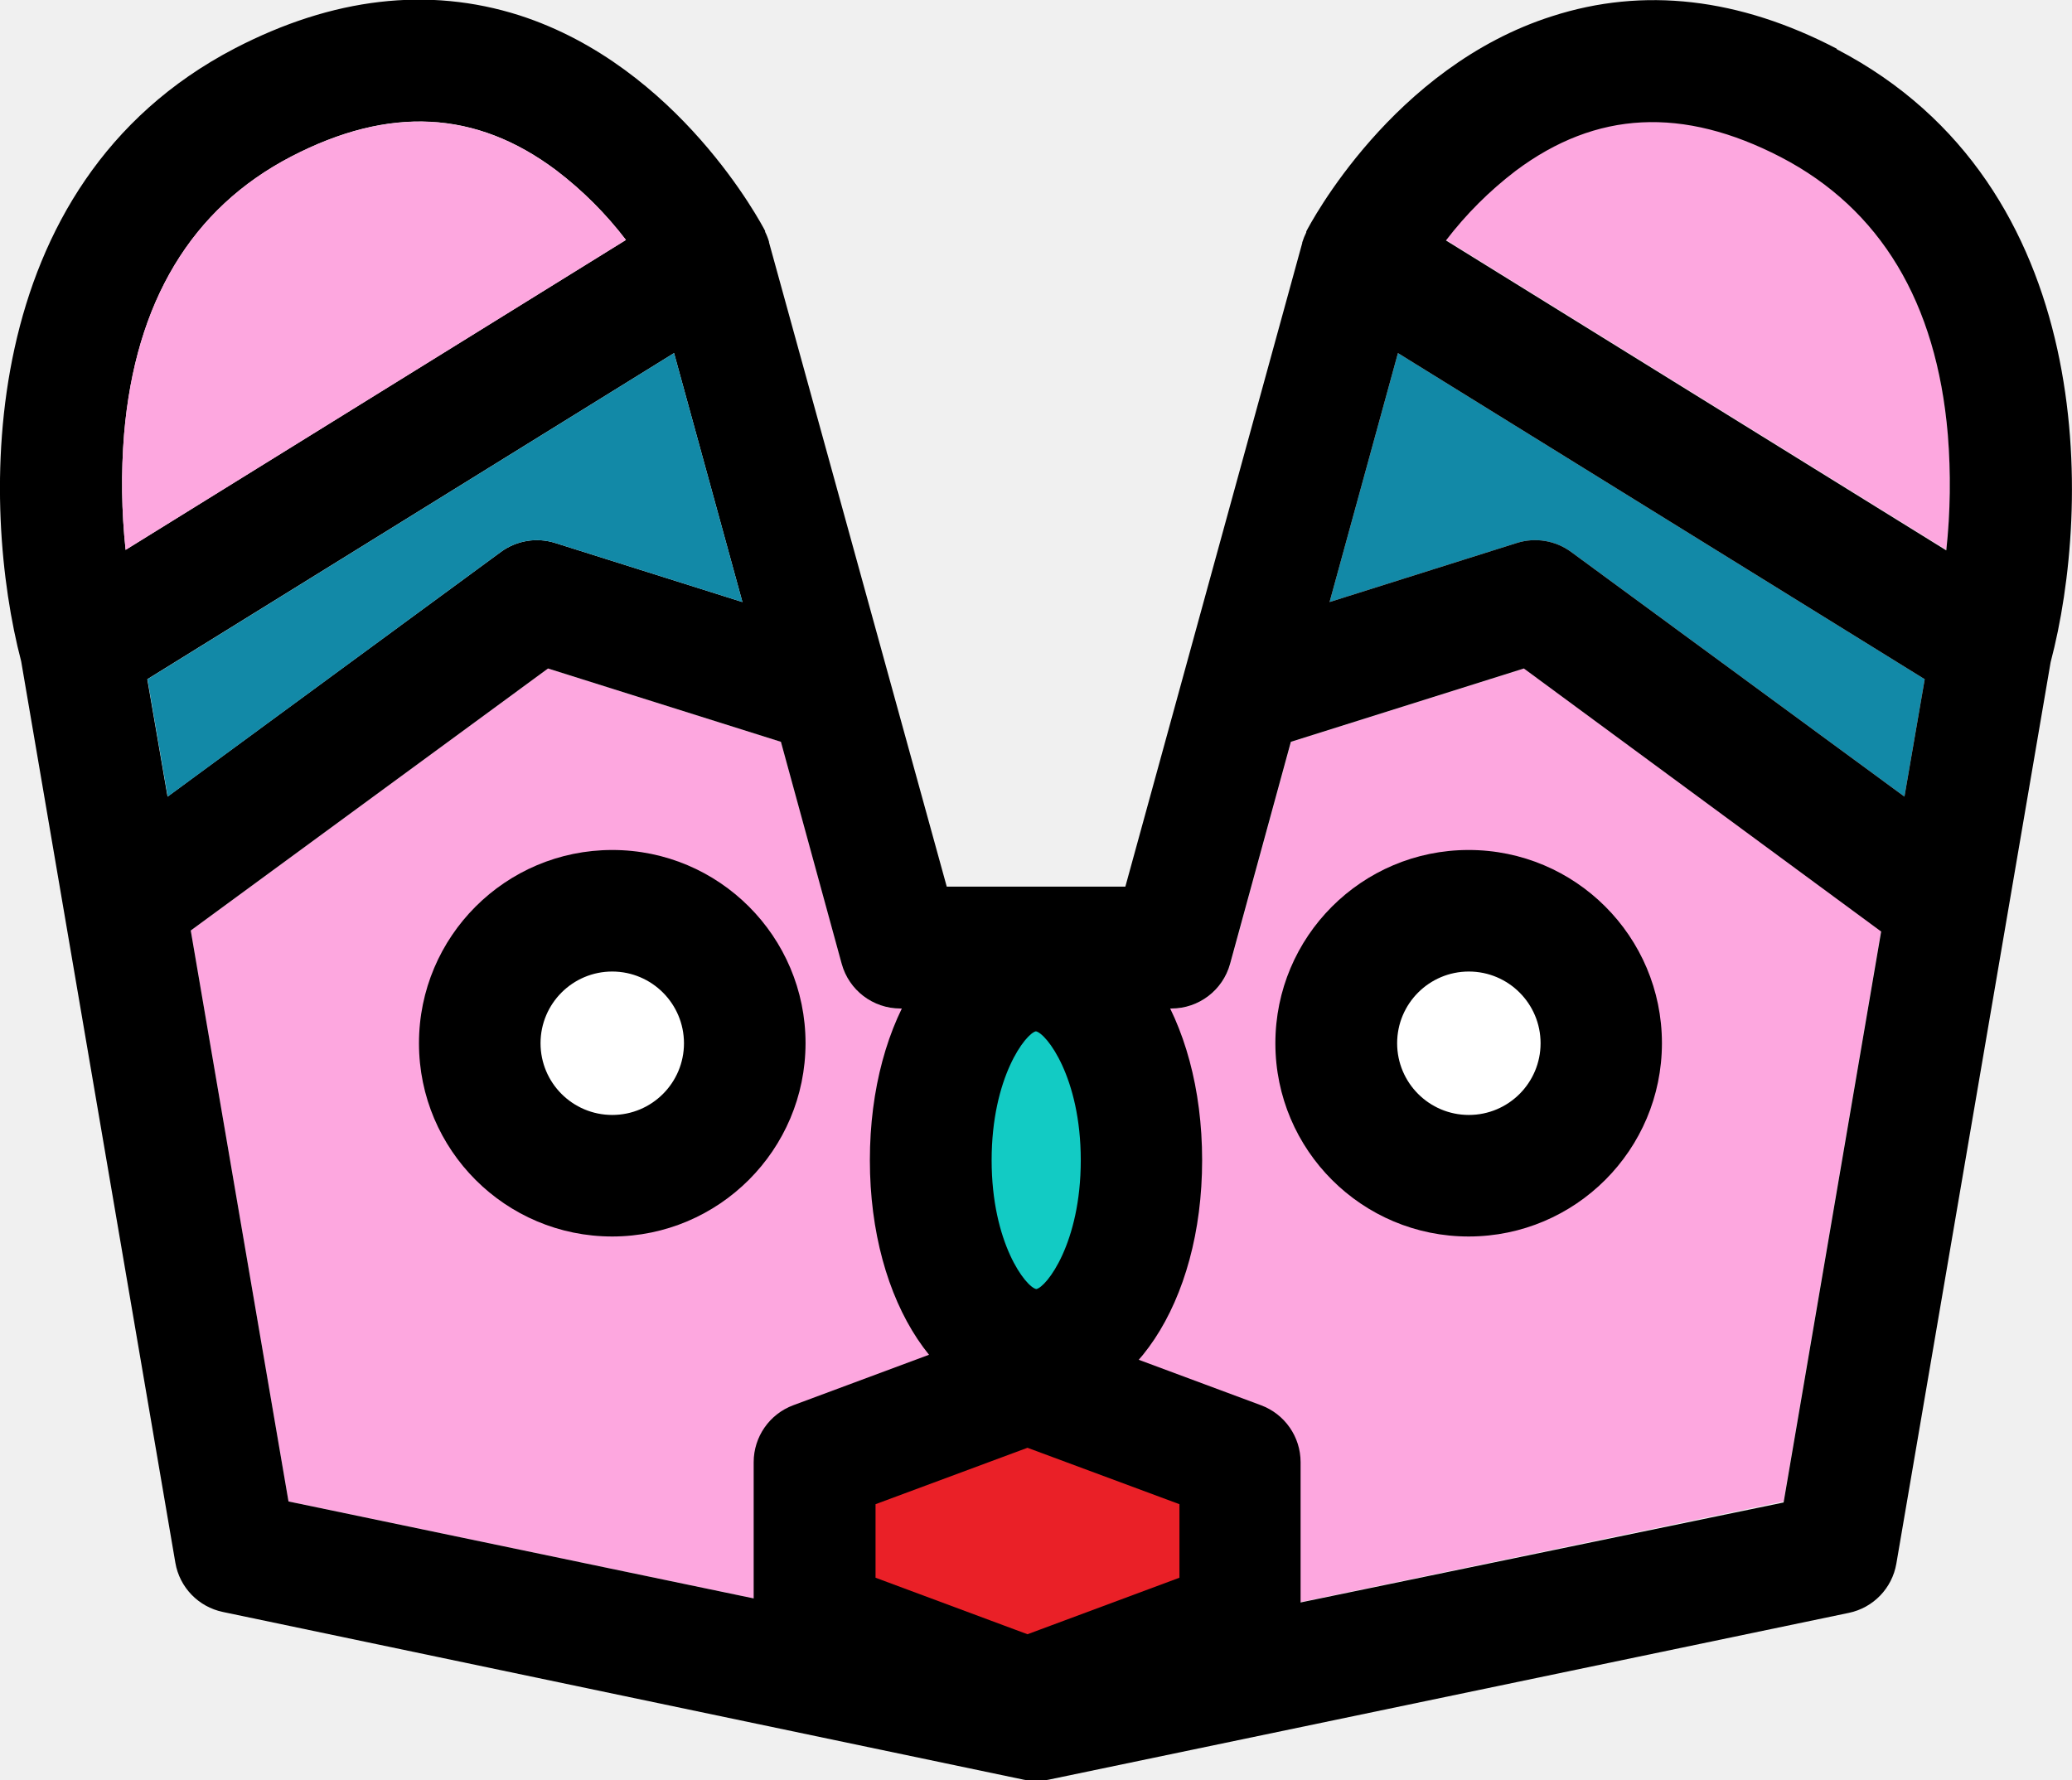
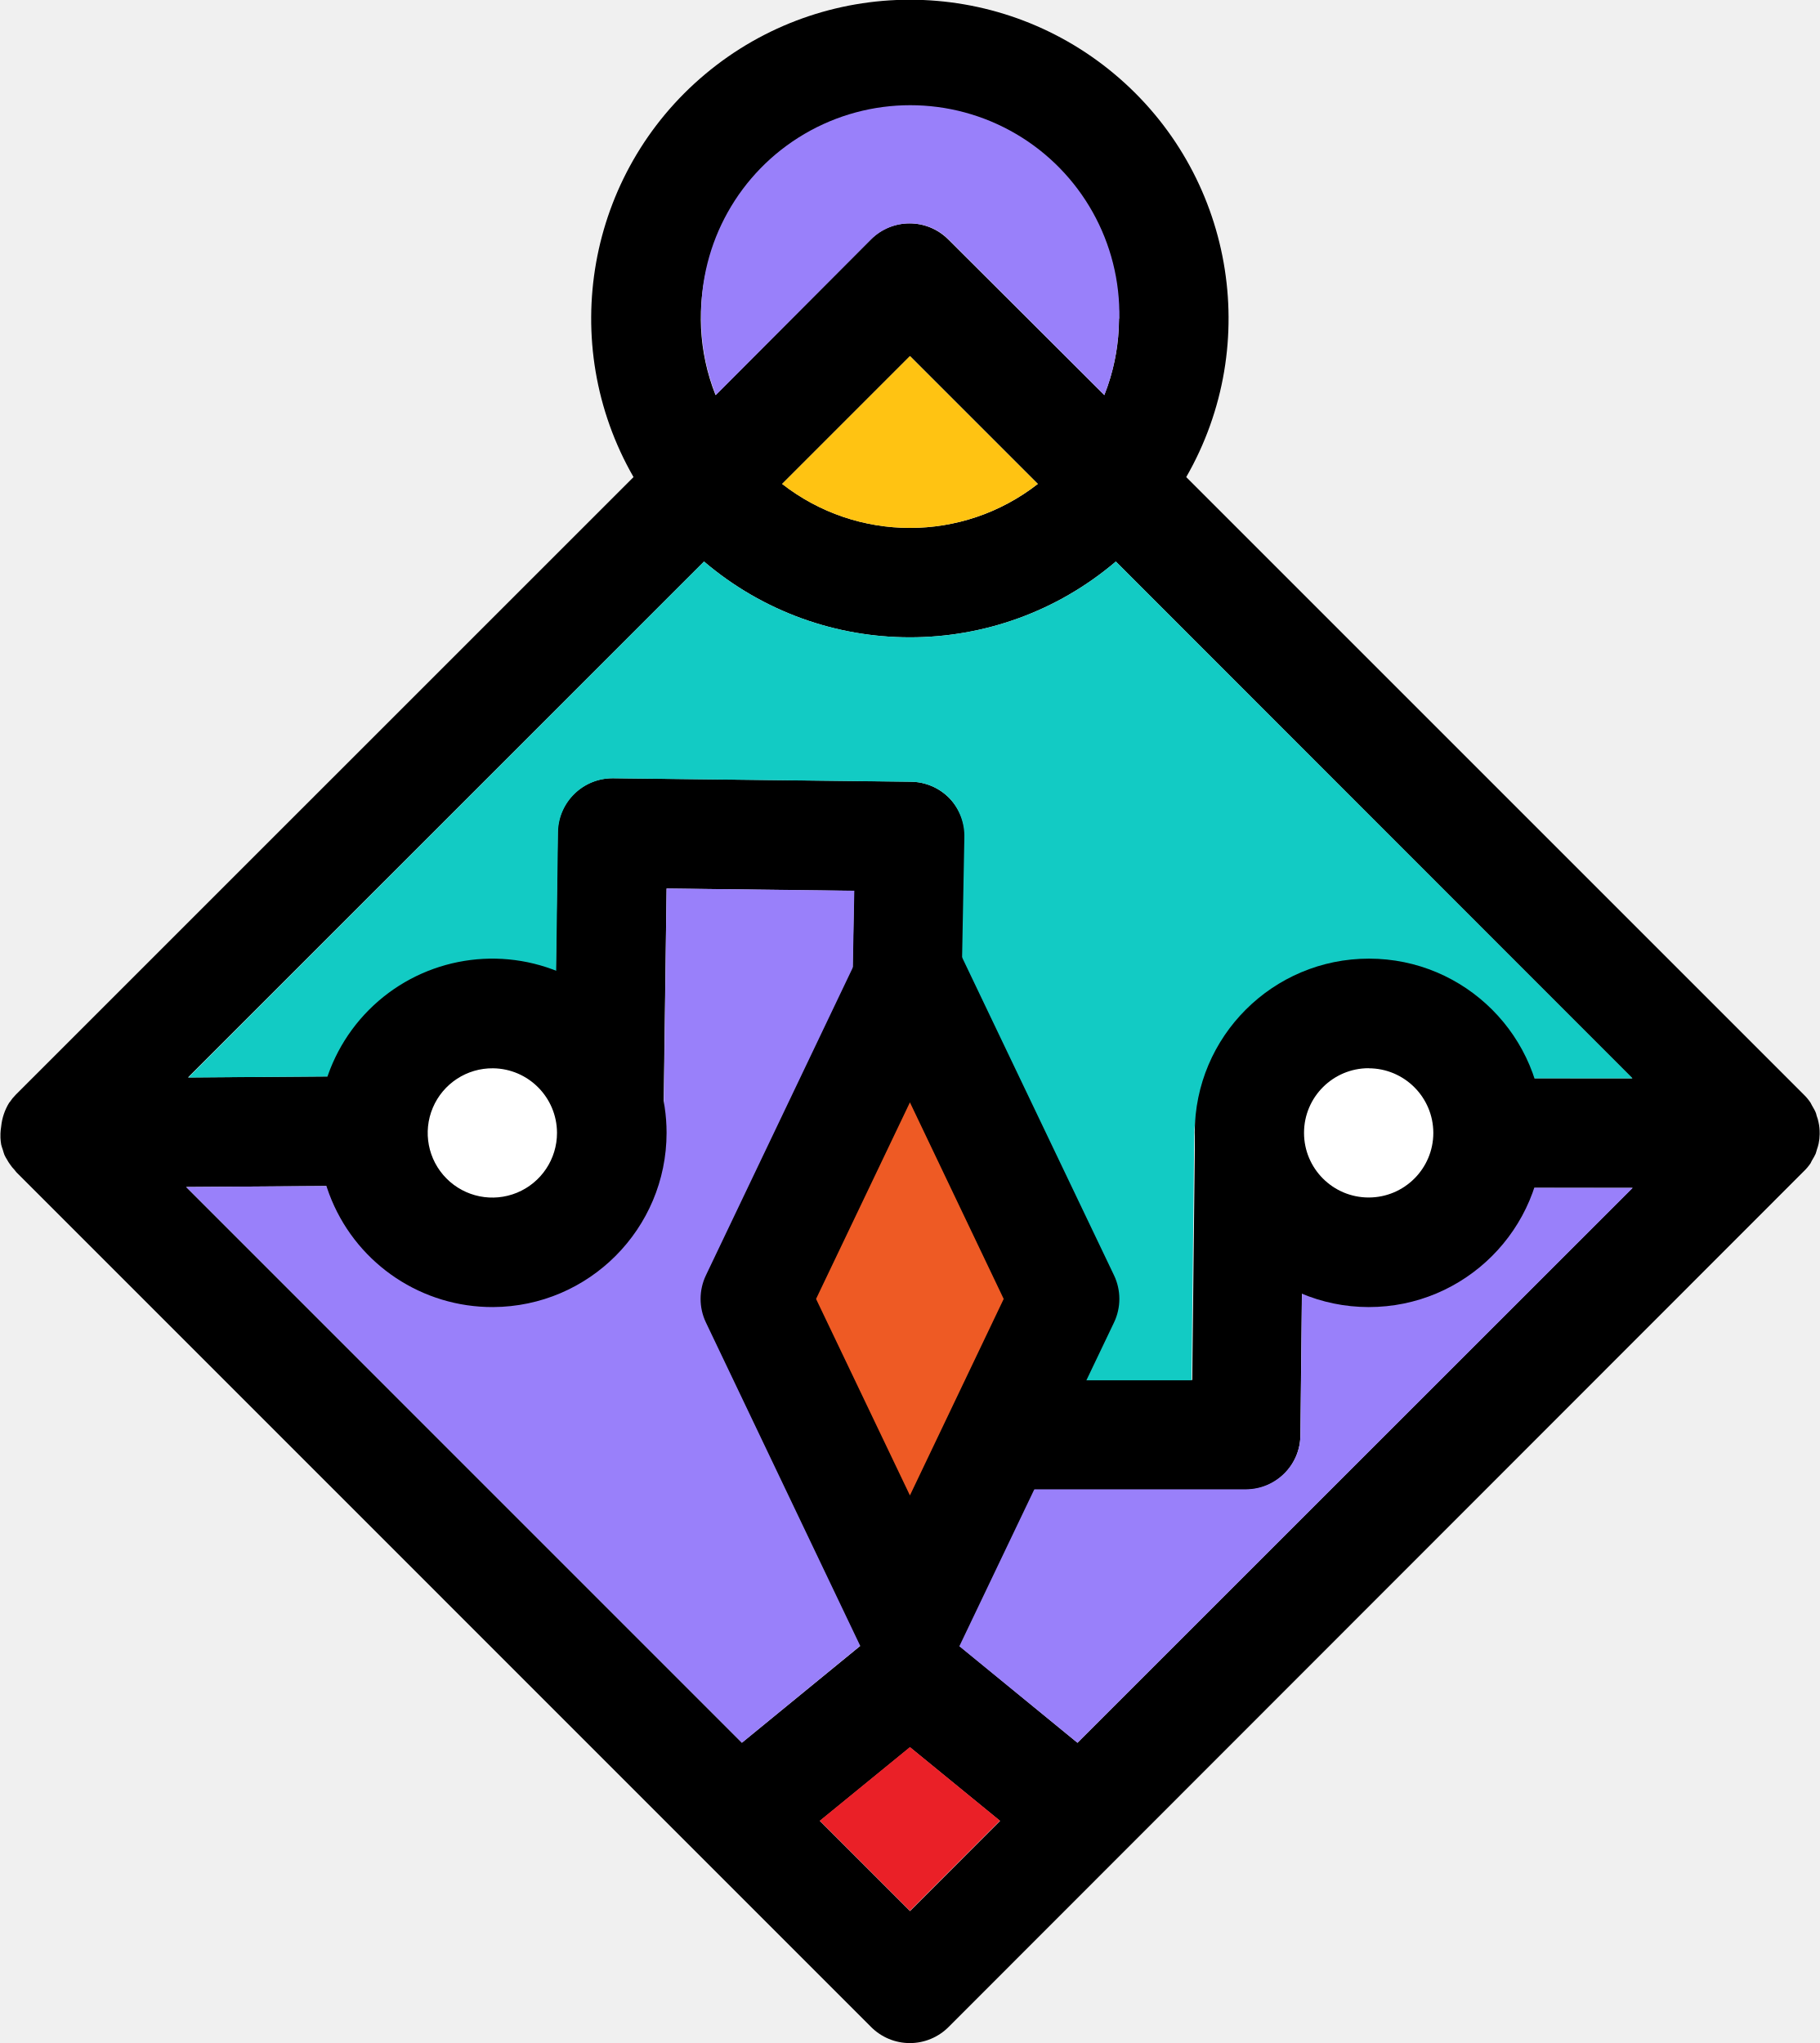
- <svg xmlns="http://www.w3.org/2000/svg" width="204.54" height="175.74" viewBox="0 0 204.54 175.74">
-   <path d="M192.28,42.85a61.13,61.13,0,0,1-.15,11.44l-49.39-30.6a36.65,36.65,0,0,1,6.89-6.88c7.94-5.94,16.5-6.38,26.16-1.35C185.62,20.57,191.17,29.79,192.28,42.85Z" fill="#fda7df" />
-   <path d="M185.7,91.87l-9.63,56.37-73.8,15.38L28.48,148.24,18.83,91.87,54.1,66l23,7.24,6,21.92a6,6,0,0,0,5.78,4.41h26.79a6,6,0,0,0,5.78-4.41l6-21.92,23-7.24Z" fill="#fda7df" />
-   <path d="M131.25,59.44,138,34.86,190,67.06l-2,11.59L155.09,54.49a6,6,0,0,0-5.36-.88Z" fill="#1289a7" />
-   <path d="M138,34.86l-6.75,24.58,18.48-5.83a6,6,0,0,1,5.36.88L188,78.65l2-11.59Zm43.32-30c25.86,13.46,25.14,45.26,21.11,60.52l-15.23,89a6,6,0,0,1-4.69,4.86l-79,16.47a6.31,6.31,0,0,1-2.45,0L22,159.15a6,6,0,0,1-4.69-4.86l-15.22-89c-4-15.26-4.76-47.06,21.1-60.52,9.64-5,19.08-6.12,28.07-3.26C67,6.57,75.19,22.14,75.53,22.8c0,0,0,.06,0,.09a5.66,5.66,0,0,1,.39,1,.07.07,0,0,0,0,.06h0L93.46,87.54h17.63L128.55,24h0s0-.05,0-.06a6.61,6.61,0,0,1,.4-1l0-.09c.34-.66,8.5-16.23,24.27-21.25C162.24-1.31,171.69-.21,181.32,4.81Zm10.81,49.48a61.13,61.13,0,0,0,.15-11.44c-1.11-13.06-6.66-22.28-16.49-27.39-9.66-5-18.22-4.59-26.16,1.35a36.65,36.65,0,0,0-6.89,6.88Zm-16.06,94,9.63-56.37L150.43,66l-23,7.24-6,21.92a6,6,0,0,1-5.78,4.41H88.87a6,6,0,0,1-5.78-4.41l-6-21.92L54.1,66,18.83,91.87l9.65,56.37,73.79,15.38ZM73.29,59.44,66.54,34.86l-52,32.2,2,11.59L49.45,54.49a6,6,0,0,1,5.36-.88ZM12.4,54.29l49.39-30.6a36.35,36.35,0,0,0-6.89-6.88C47,10.87,38.4,10.43,28.74,15.46c-9.83,5.11-15.38,14.33-16.49,27.39A61.13,61.13,0,0,0,12.4,54.29Z" />
-   <path d="M66.54,34.86l6.75,24.58L54.81,53.61a6,6,0,0,0-5.36.88L16.56,78.65l-2-11.59Z" fill="#1289a7" />
-   <path d="M61.79,23.69,12.4,54.29a61.13,61.13,0,0,1-.15-11.44c1.11-13.06,6.66-22.28,16.49-27.39,9.66-5,18.22-4.59,26.16,1.35A36.35,36.35,0,0,1,61.79,23.69Z" fill="#fda7df" />
-   <circle cx="144.98" cy="103" r="13.08" fill="#fff" />
-   <path d="M145,122.08A19.08,19.08,0,1,1,164.06,103,19.09,19.09,0,0,1,145,122.08Zm0-26.16a7.08,7.08,0,1,0,7.08,7.08A7.08,7.08,0,0,0,145,95.92Z" />
-   <circle cx="60.45" cy="103" r="13.08" fill="#fff" />
-   <path d="M60.45,122.08A19.08,19.08,0,1,1,79.52,103,19.1,19.1,0,0,1,60.45,122.08Zm0-26.16A7.08,7.08,0,1,0,67.52,103,7.09,7.09,0,0,0,60.45,95.92Z" />
-   <polygon points="122.47 159.97 122.47 144.36 101.44 136.56 80.4 144.36 80.4 159.97 101.44 167.77 122.47 159.97" fill="#ea2027" />
-   <path d="M101.43,173.77a6,6,0,0,1-2.08-.37l-21-7.81A6,6,0,0,1,74.4,160V144.36a6,6,0,0,1,3.91-5.62l21-7.81a6,6,0,0,1,4.17,0l21,7.81a6,6,0,0,1,3.91,5.62V160a6,6,0,0,1-3.91,5.62l-21,7.81A6,6,0,0,1,101.43,173.77Zm-15-18,15,5.58,15-5.58v-7.26l-15-5.57-15,5.57Z" />
-   <ellipse cx="102.27" cy="114.55" rx="10.4" ry="18.72" fill="#12cbc4" />
-   <path d="M102.27,139.27c-9.35,0-16.4-10.63-16.4-24.72s7-24.73,16.4-24.73,16.4,10.63,16.4,24.73S111.62,139.27,102.27,139.27Zm0-37.45c-1,.19-4.38,4.53-4.38,12.73s3.39,12.54,4.41,12.72c1-.19,4.39-4.52,4.39-12.72S103.28,102,102.25,101.82Z" />
+ <svg xmlns="http://www.w3.org/2000/svg" width="199.28" height="223.75" viewBox="0 0 199.28 223.75">
+   <path d="M199.28,124.1v0s0,.08,0,.13a5.1,5.1,0,0,1-.11,1,5.45,5.45,0,0,1-.2.69c-.05.14-.07.3-.13.44a7,7,0,0,1-.39.71c-.06.09-.1.21-.16.32a5.49,5.49,0,0,1-.76.9L103.88,222a6,6,0,0,1-4.23,1.76A6,6,0,0,1,95.4,222L1.81,128.4s0,0,0,0l0,0c-.08-.08-.14-.18-.21-.26a4.53,4.53,0,0,1-.51-.63A3.84,3.84,0,0,1,.77,127a3.81,3.81,0,0,1-.29-.53c-.07-.18-.12-.38-.18-.57a5,5,0,0,1-.17-.55,5.78,5.78,0,0,1-.08-.74c0-.14,0-.28,0-.43v-.05a6.53,6.53,0,0,1,.08-.76A6.12,6.12,0,0,1,1,120.78l.06-.07a5.47,5.47,0,0,1,.68-.83h0L69.38,52.25a34.9,34.9,0,1,1,60.53,0l67.62,67.62a5.43,5.43,0,0,1,.75.9c.06.09.09.19.14.27.14.26.3.5.41.76s.07.26.12.4a4.12,4.12,0,0,1,.21.73A5.11,5.11,0,0,1,199.28,124.1ZM118,190.87l60.77-60.77-36.07,0-.29,27.12a6,6,0,0,1-6,5.94h-38a6,6,0,0,1-6-6.11l1.12-59.48L73,97.31l-.36,26.45a6,6,0,0,1-6,5.91L20.39,130l60.86,60.86,14.59-11.93a6,6,0,0,1,7.6,0Zm60.75-72.77L122.2,61.5a34.78,34.78,0,0,1-45.1,0L20.59,118l40.12-.3.36-26.56a6,6,0,0,1,6.07-5.91l32.58.38A6,6,0,0,1,104,87.44a6.11,6.11,0,0,1,1.69,4.29l-1.12,59.41h26l.3-27.13a6,6,0,0,1,6-5.94ZM120.94,43.27a22.9,22.9,0,1,0-42.58,0l17-17.05a6,6,0,0,1,8.48,0ZM113.66,53l-14-14-14,14a22.75,22.75,0,0,0,28,0Zm-14,156.3,9.86-9.87-9.86-8.06-9.87,8.06Z" />
+   <path d="M178.81,130.1,118,190.87l-14.6-11.93a6,6,0,0,0-7.6,0L81.25,190.87,20.39,130l46.28-.34a6,6,0,0,0,6-5.91L73,97.31l20.56.24L92.42,157a6,6,0,0,0,6,6.11h38a6,6,0,0,0,6-5.94l.29-27.12Z" fill="#9980fa" />
+   <path d="M122.2,61.5l56.59,56.6-42,0a6,6,0,0,0-6,5.94l-.3,27.13h-26l1.12-59.41A6.11,6.11,0,0,0,104,87.44a6,6,0,0,0-4.24-1.82l-32.58-.38a6,6,0,0,0-6.07,5.91l-.36,26.56-40.12.3L77.1,61.5a34.78,34.78,0,0,0,45.1,0Z" fill="#12cbc4" />
+   <path d="M122.54,34.9a22.79,22.79,0,0,1-1.6,8.37L103.88,26.22a6,6,0,0,0-8.48,0l-17,17.05a22.59,22.59,0,0,1-1.61-8.37,22.9,22.9,0,1,1,45.79,0Z" fill="#9980fa" />
+   <path d="M99.65,39l14,14a22.75,22.75,0,0,1-28,0Z" fill="#ffc312" />
+   <polygon points="109.51 199.4 99.65 209.27 89.78 199.4 99.65 191.34 109.51 199.4" fill="#ea2027" />
+   <polygon points="82.72 142.26 99.65 177.72 116.57 142.26 99.65 106.8 82.72 142.26" fill="#ee5a24" />
+   <path d="M99.65,183.72a6,6,0,0,1-5.42-3.42L77.31,144.84a6,6,0,0,1,0-5.17l16.92-35.45a6,6,0,0,1,10.83,0L122,139.67a6,6,0,0,1,0,5.17L105.06,180.3A6,6,0,0,1,99.65,183.72ZM89.37,142.26l10.28,21.52,10.27-21.52L99.65,120.73Z" />
+   <circle cx="53.95" cy="124.07" r="13.08" fill="#fff" />
+   <path d="M54,143.15A19.08,19.08,0,1,1,73,124.07,19.1,19.1,0,0,1,54,143.15ZM54,117A7.08,7.08,0,1,0,61,124.07,7.09,7.09,0,0,0,54,117Z" />
+   <circle cx="149.89" cy="124.07" r="13.08" fill="#fff" />
+   <path d="M149.89,143.15A19.08,19.08,0,1,1,169,124.07,19.1,19.1,0,0,1,149.89,143.15Zm0-26.16a7.08,7.08,0,1,0,7.08,7.08A7.09,7.09,0,0,0,149.89,117Z" />
</svg>
